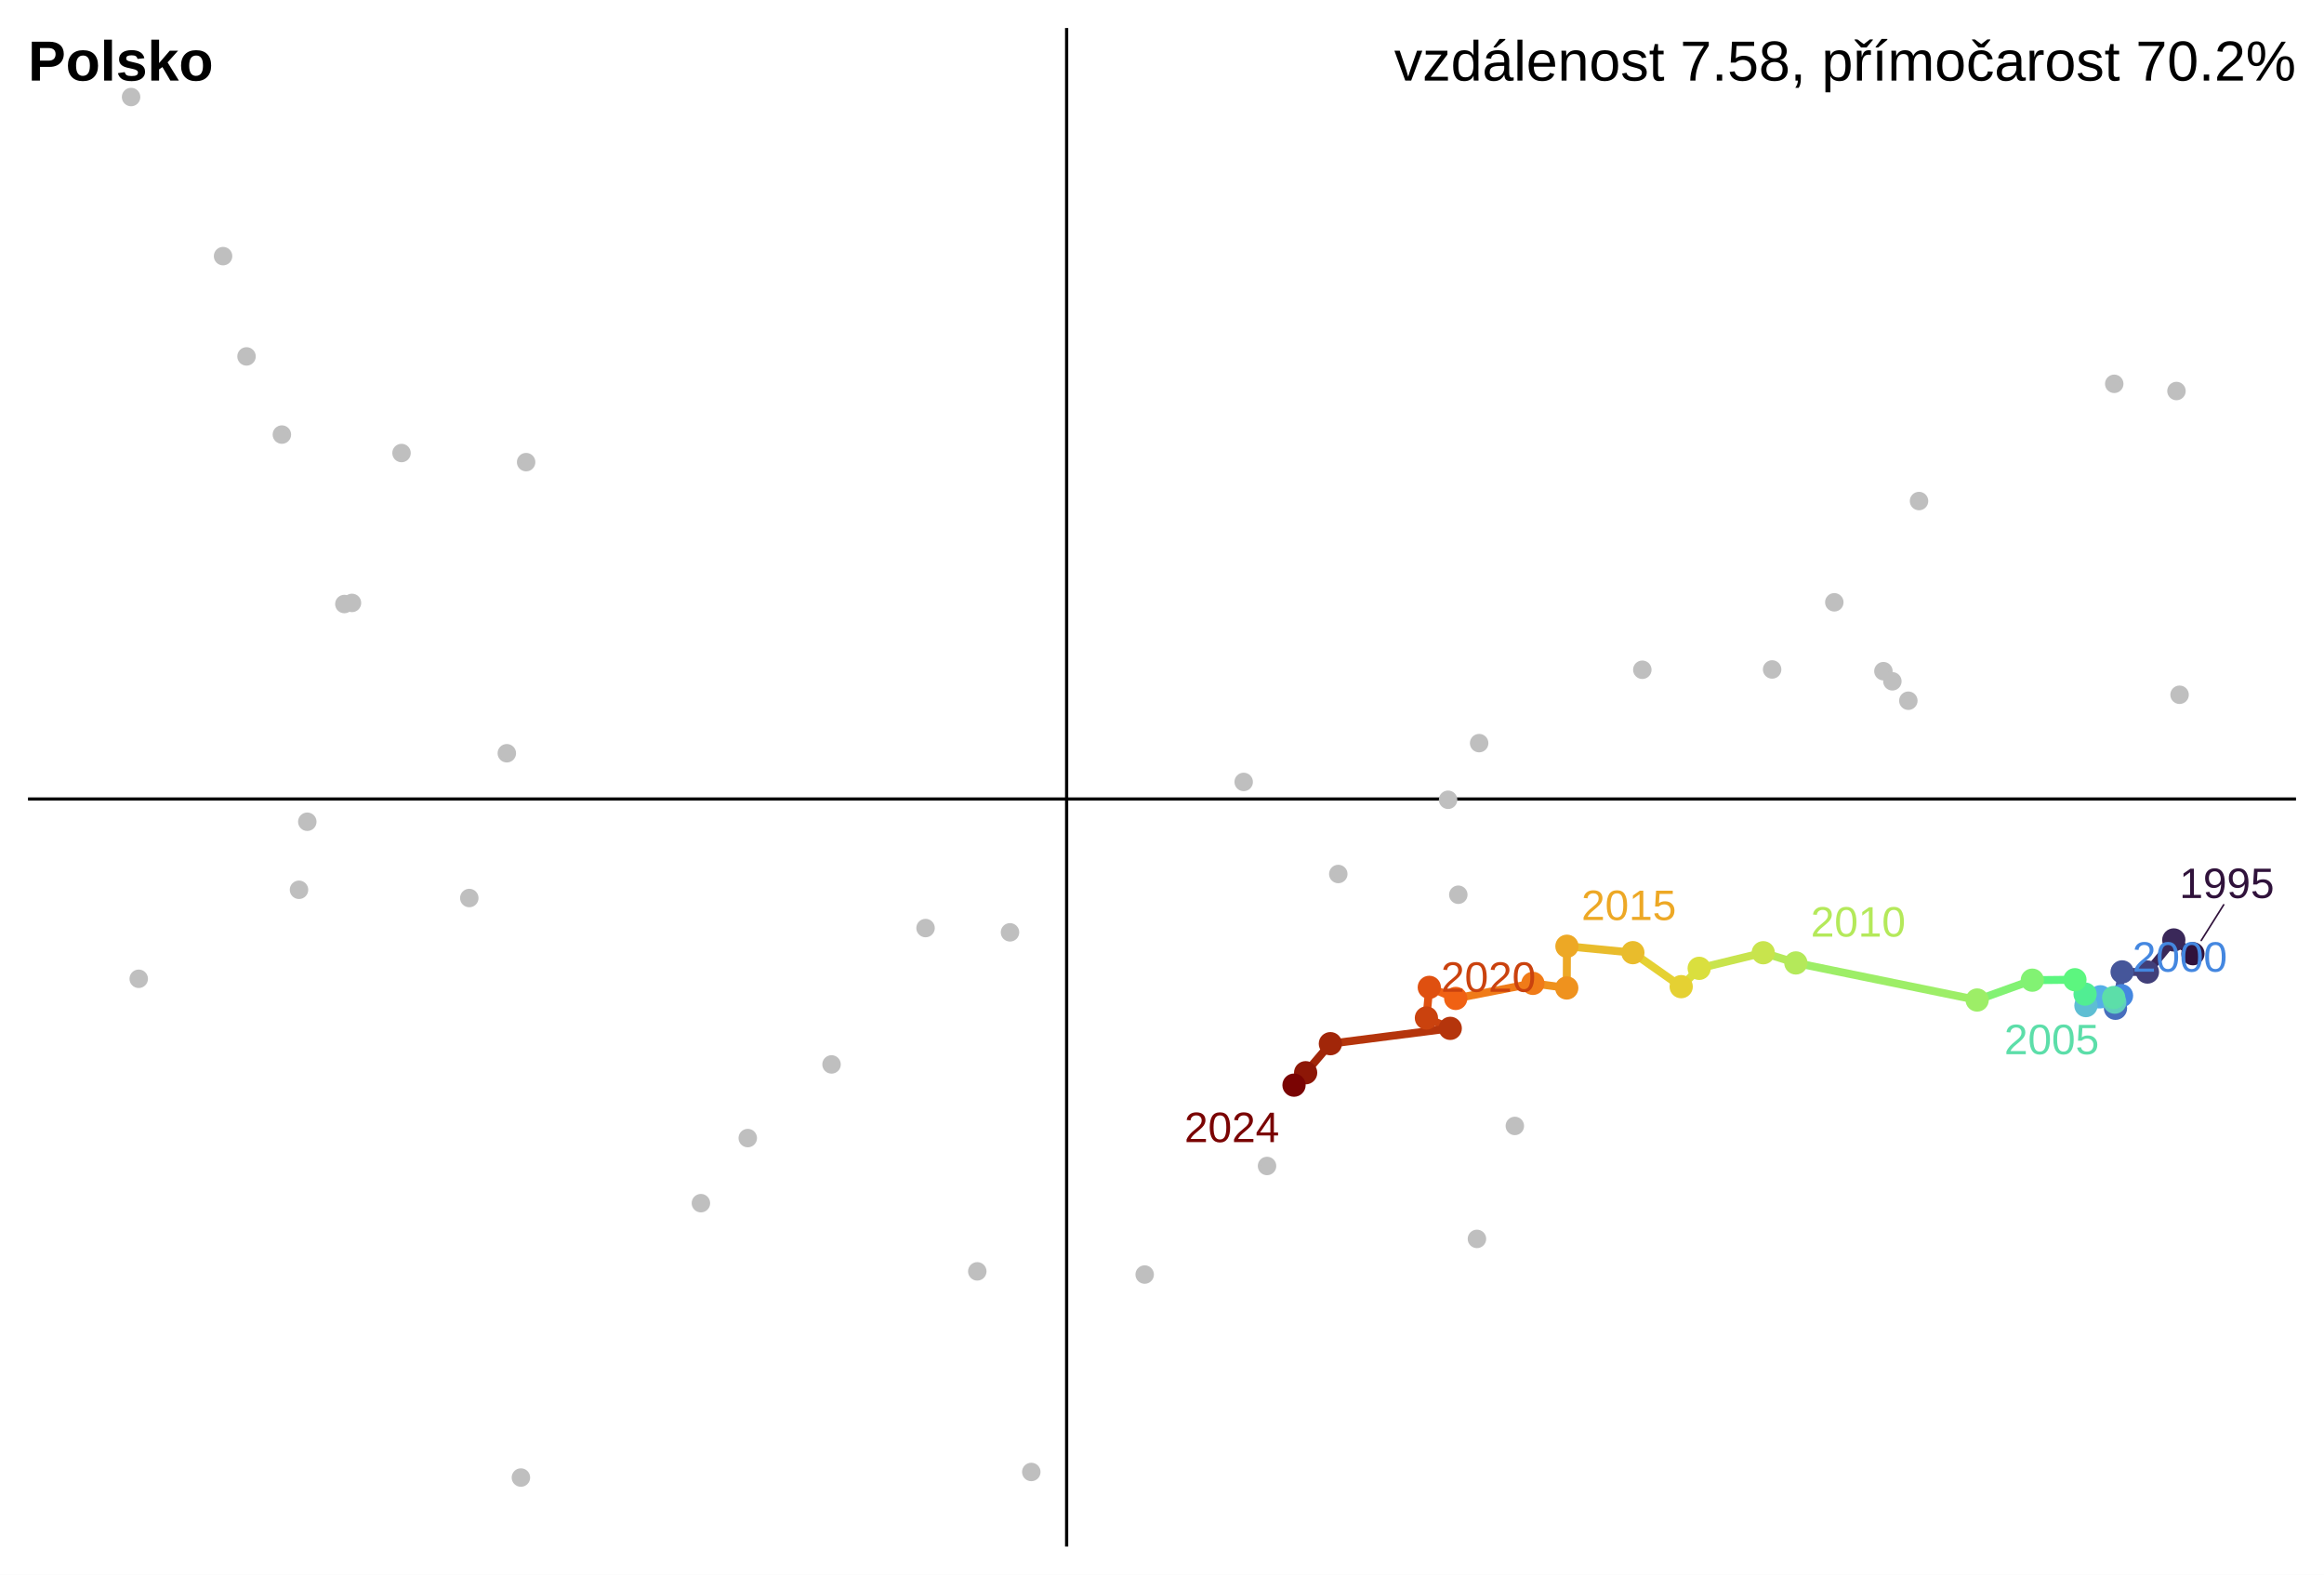
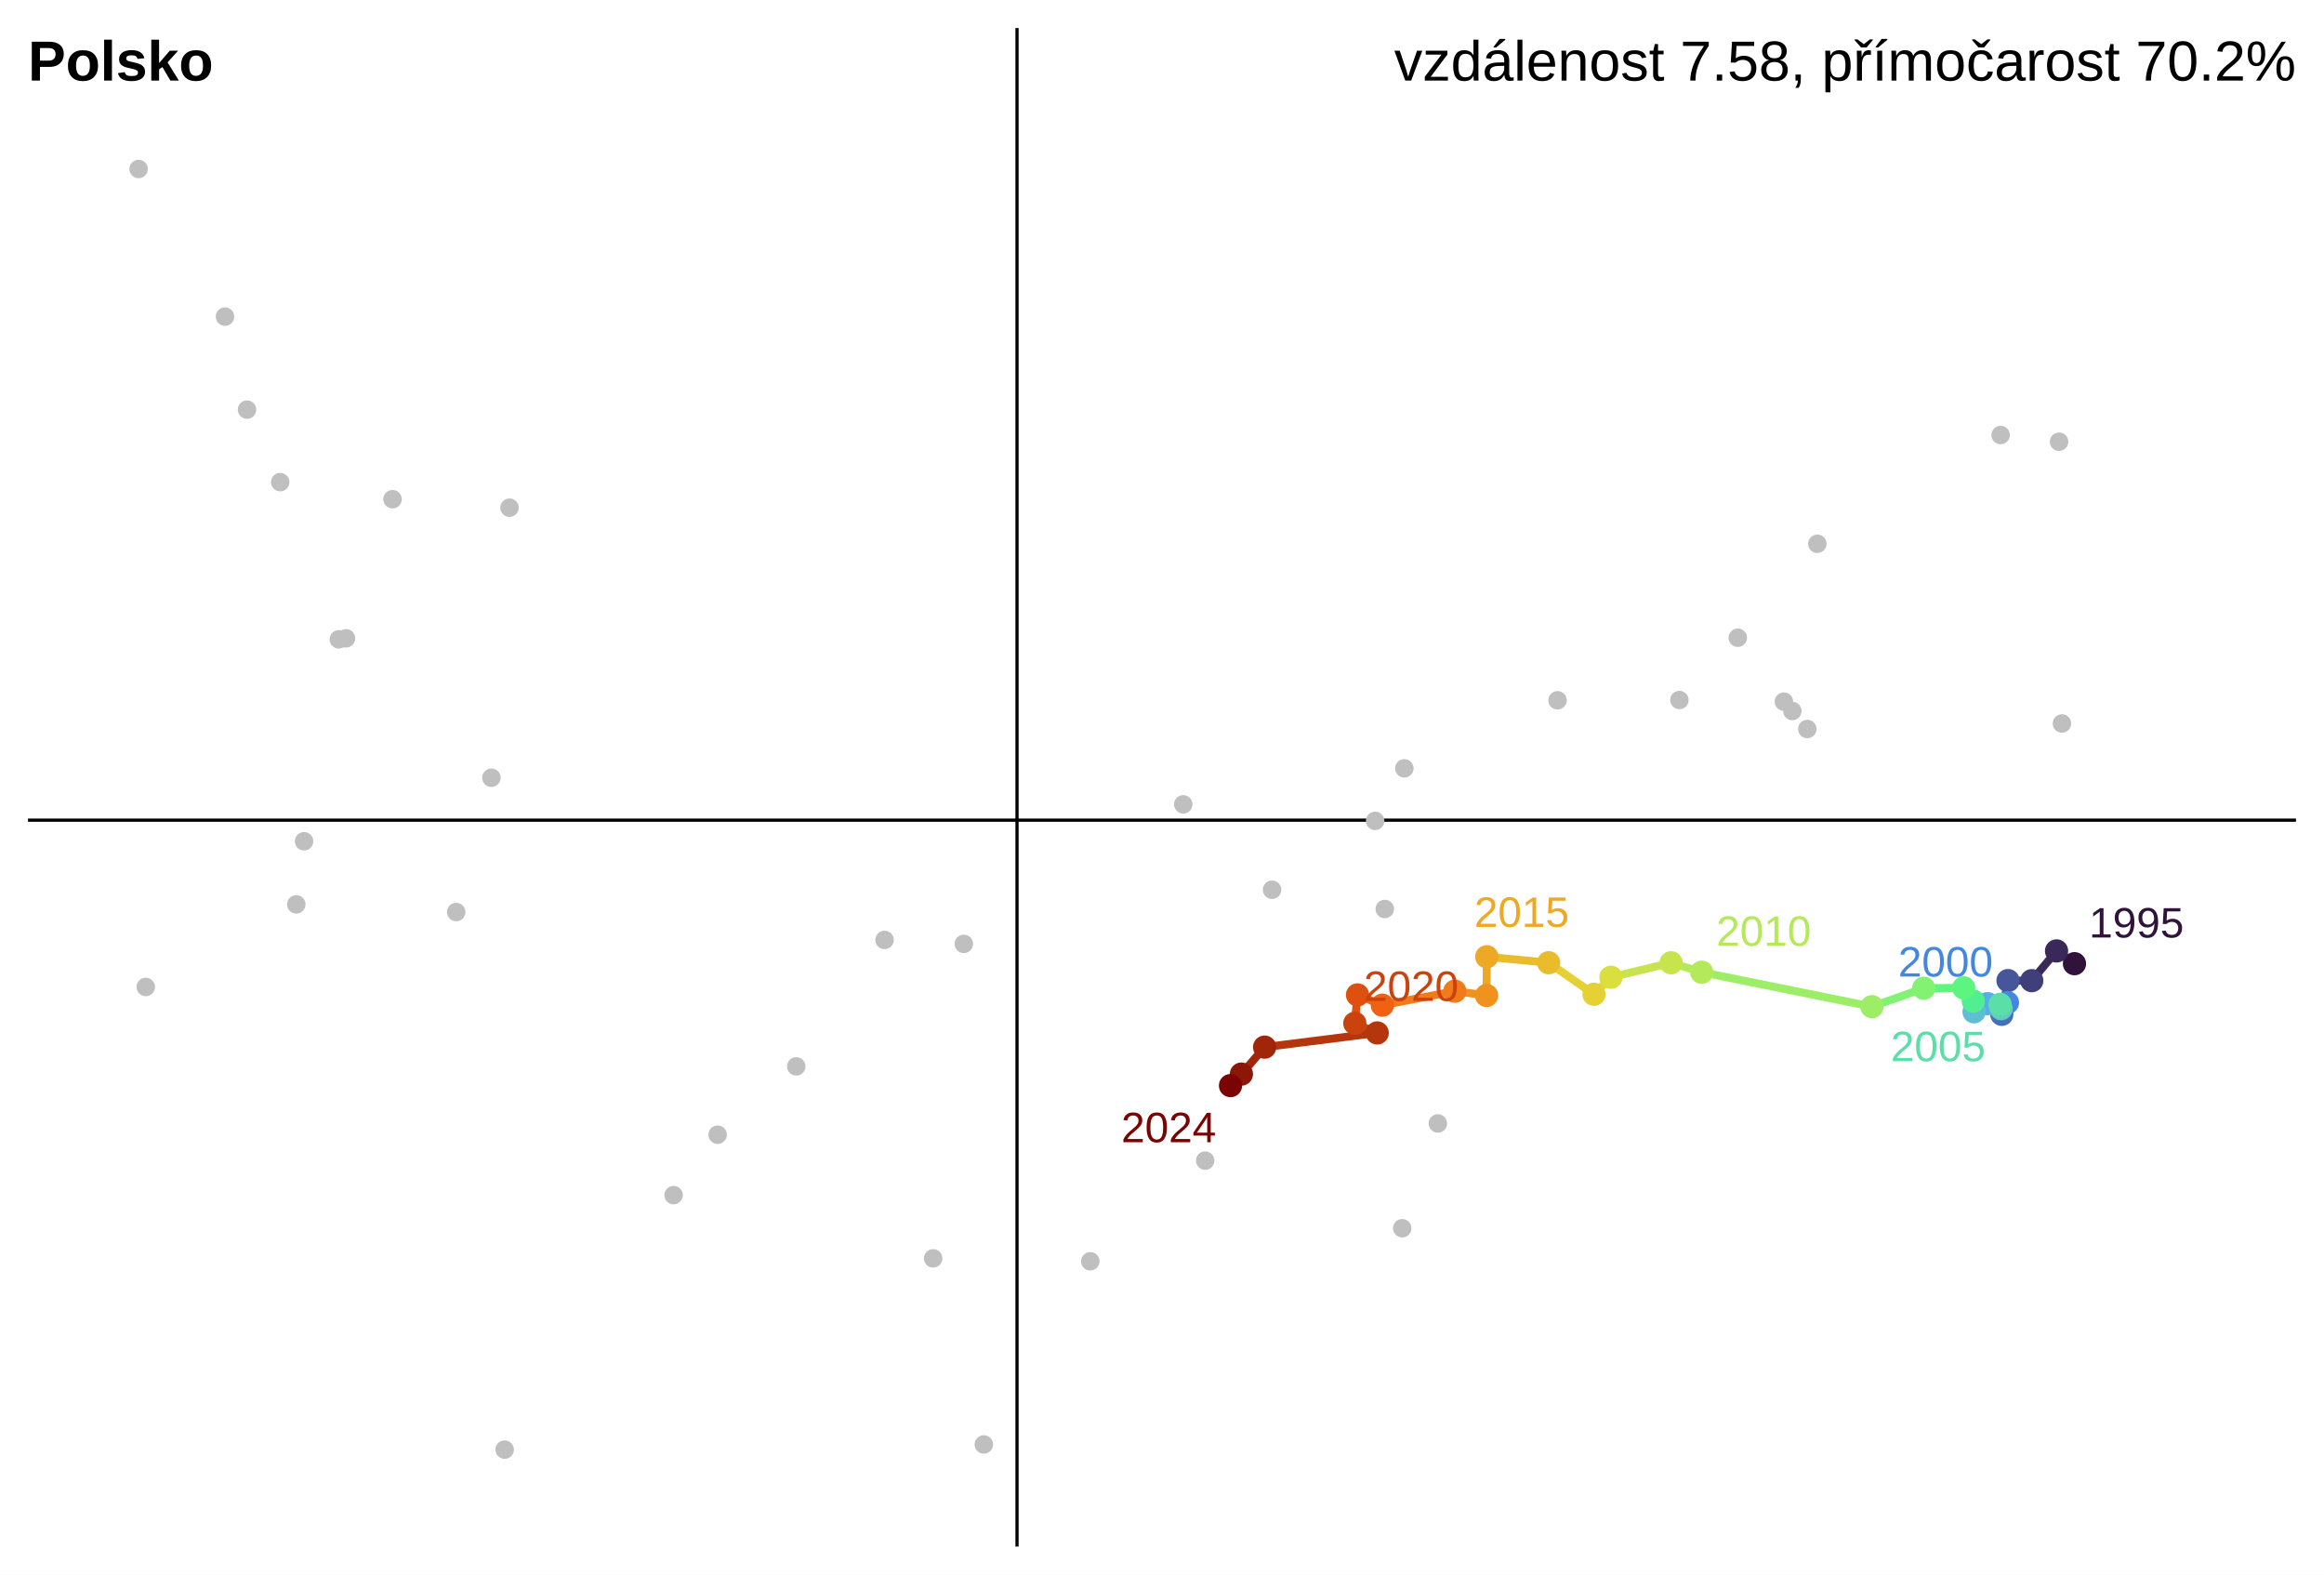
<svg xmlns="http://www.w3.org/2000/svg" width="620.00pt" height="420.00pt" viewBox="0 0 620.00 420.00">
  <g class="svglite">
    <defs>
      <style type="text/css">
    .svglite line, .svglite polyline, .svglite polygon, .svglite path, .svglite rect, .svglite circle {
      fill: none;
      stroke: #000000;
      stroke-linecap: round;
      stroke-linejoin: round;
      stroke-miterlimit: 10.00;
    }
    .svglite text {
      white-space: pre;
    }
    .svglite g.glyphgroup path {
      fill: inherit;
      stroke: none;
    }
  </style>
    </defs>
    <rect width="100%" height="100%" style="stroke: none; fill: #FFFFFF;" />
    <defs>
      <clipPath id="cpMC4wMHw2MjAuMDB8MC4wMHw0MjAuMDA=">
        <rect x="0.00" y="0.00" width="620.00" height="420.00" />
      </clipPath>
    </defs>
    <g clip-path="url(#cpMC4wMHw2MjAuMDB8MC4wMHw0MjAuMDA=)">
      <rect x="0.00" y="0.00" width="620.00" height="420.00" style="stroke-width: 1.45; stroke: none; fill: #FFFFFF;" />
    </g>
    <defs>
      <clipPath id="cpNy40N3w2MTIuNTN8Ny40N3w0MTIuNTM=">
        <rect x="7.47" y="7.47" width="605.06" height="405.06" />
      </clipPath>
    </defs>
    <g clip-path="url(#cpNy40N3w2MTIuNTN8Ny40N3w0MTIuNTM=)">
-       <line x1="7.47" y1="213.12" x2="612.53" y2="213.12" style="stroke-width: 0.85; stroke-linecap: butt;" />
-       <line x1="284.56" y1="412.53" x2="284.56" y2="7.47" style="stroke-width: 0.85; stroke-linecap: butt;" />
-       <circle cx="511.96" cy="133.65" r="1.98" style="stroke-width: 0.97; stroke: #BFBFBF; fill: #BFBFBF;" />
-       <circle cx="221.84" cy="283.92" r="1.98" style="stroke-width: 0.97; stroke: #BFBFBF; fill: #BFBFBF;" />
-       <circle cx="489.36" cy="160.66" r="1.98" style="stroke-width: 0.97; stroke: #BFBFBF; fill: #BFBFBF;" />
-       <circle cx="79.77" cy="237.34" r="1.98" style="stroke-width: 0.97; stroke: #BFBFBF; fill: #BFBFBF;" />
-       <circle cx="581.47" cy="185.32" r="1.98" style="stroke-width: 0.97; stroke: #BFBFBF; fill: #BFBFBF;" />
-       <circle cx="394.61" cy="198.22" r="1.98" style="stroke-width: 0.97; stroke: #BFBFBF; fill: #BFBFBF;" />
-       <circle cx="91.87" cy="161.12" r="1.98" style="stroke-width: 0.97; stroke: #BFBFBF; fill: #BFBFBF;" />
-       <circle cx="386.32" cy="213.33" r="1.98" style="stroke-width: 0.97; stroke: #BFBFBF; fill: #BFBFBF;" />
-       <circle cx="275.13" cy="392.63" r="1.98" style="stroke-width: 0.97; stroke: #BFBFBF; fill: #BFBFBF;" />
-       <circle cx="75.20" cy="115.92" r="1.98" style="stroke-width: 0.97; stroke: #BFBFBF; fill: #BFBFBF;" />
-       <circle cx="246.92" cy="247.55" r="1.98" style="stroke-width: 0.97; stroke: #BFBFBF; fill: #BFBFBF;" />
-       <circle cx="93.90" cy="160.82" r="1.98" style="stroke-width: 0.97; stroke: #BFBFBF; fill: #BFBFBF;" />
-       <circle cx="186.99" cy="320.93" r="1.98" style="stroke-width: 0.97; stroke: #BFBFBF; fill: #BFBFBF;" />
-       <circle cx="564.04" cy="102.38" r="1.98" style="stroke-width: 0.97; stroke: #BFBFBF; fill: #BFBFBF;" />
-       <circle cx="138.97" cy="394.12" r="1.98" style="stroke-width: 0.97; stroke: #BFBFBF; fill: #BFBFBF;" />
-       <circle cx="338.02" cy="311.01" r="1.98" style="stroke-width: 0.97; stroke: #BFBFBF; fill: #BFBFBF;" />
-       <circle cx="389.05" cy="238.66" r="1.98" style="stroke-width: 0.97; stroke: #BFBFBF; fill: #BFBFBF;" />
-       <circle cx="34.97" cy="25.88" r="1.98" style="stroke-width: 0.97; stroke: #BFBFBF; fill: #BFBFBF;" />
-       <circle cx="140.36" cy="123.27" r="1.98" style="stroke-width: 0.97; stroke: #BFBFBF; fill: #BFBFBF;" />
-       <circle cx="260.72" cy="339.12" r="1.98" style="stroke-width: 0.97; stroke: #BFBFBF; fill: #BFBFBF;" />
-       <circle cx="357.03" cy="233.13" r="1.98" style="stroke-width: 0.97; stroke: #BFBFBF; fill: #BFBFBF;" />
-       <circle cx="331.79" cy="208.57" r="1.98" style="stroke-width: 0.97; stroke: #BFBFBF; fill: #BFBFBF;" />
-       <circle cx="580.64" cy="104.30" r="1.98" style="stroke-width: 0.97; stroke: #BFBFBF; fill: #BFBFBF;" />
-       <circle cx="438.14" cy="178.65" r="1.98" style="stroke-width: 0.97; stroke: #BFBFBF; fill: #BFBFBF;" />
-       <circle cx="37.01" cy="261.08" r="1.98" style="stroke-width: 0.97; stroke: #BFBFBF; fill: #BFBFBF;" />
-       <circle cx="107.12" cy="120.84" r="1.98" style="stroke-width: 0.97; stroke: #BFBFBF; fill: #BFBFBF;" />
-       <circle cx="59.51" cy="68.32" r="1.98" style="stroke-width: 0.97; stroke: #BFBFBF; fill: #BFBFBF;" />
-       <circle cx="404.13" cy="300.33" r="1.98" style="stroke-width: 0.97; stroke: #BFBFBF; fill: #BFBFBF;" />
-       <circle cx="269.45" cy="248.69" r="1.98" style="stroke-width: 0.97; stroke: #BFBFBF; fill: #BFBFBF;" />
-       <circle cx="472.77" cy="178.57" r="1.98" style="stroke-width: 0.97; stroke: #BFBFBF; fill: #BFBFBF;" />
-       <circle cx="502.46" cy="179.03" r="1.98" style="stroke-width: 0.97; stroke: #BFBFBF; fill: #BFBFBF;" />
-       <circle cx="504.85" cy="181.73" r="1.98" style="stroke-width: 0.97; stroke: #BFBFBF; fill: #BFBFBF;" />
-       <circle cx="394.02" cy="330.46" r="1.98" style="stroke-width: 0.97; stroke: #BFBFBF; fill: #BFBFBF;" />
-       <circle cx="305.38" cy="339.97" r="1.98" style="stroke-width: 0.97; stroke: #BFBFBF; fill: #BFBFBF;" />
-       <circle cx="199.49" cy="303.57" r="1.98" style="stroke-width: 0.97; stroke: #BFBFBF; fill: #BFBFBF;" />
-       <circle cx="65.77" cy="95.07" r="1.98" style="stroke-width: 0.97; stroke: #BFBFBF; fill: #BFBFBF;" />
-       <circle cx="81.98" cy="219.19" r="1.98" style="stroke-width: 0.97; stroke: #BFBFBF; fill: #BFBFBF;" />
-       <circle cx="509.11" cy="186.91" r="1.98" style="stroke-width: 0.97; stroke: #BFBFBF; fill: #BFBFBF;" />
-       <circle cx="125.20" cy="239.54" r="1.98" style="stroke-width: 0.97; stroke: #BFBFBF; fill: #BFBFBF;" />
-       <circle cx="135.21" cy="200.92" r="1.98" style="stroke-width: 0.97; stroke: #BFBFBF; fill: #BFBFBF;" />
-       <line x1="585.03" y1="254.39" x2="579.93" y2="250.72" style="stroke-width: 2.13; stroke: #30123B; stroke-linecap: butt;" />
-       <line x1="579.93" y1="250.72" x2="572.90" y2="259.28" style="stroke-width: 2.13; stroke: #3A2859; stroke-linecap: butt;" />
-       <line x1="572.90" y1="259.28" x2="566.14" y2="259.24" style="stroke-width: 2.13; stroke: #413F79; stroke-linecap: butt;" />
-       <line x1="566.14" y1="259.24" x2="564.37" y2="268.95" style="stroke-width: 2.13; stroke: #45569A; stroke-linecap: butt;" />
-       <line x1="564.37" y1="268.95" x2="565.98" y2="265.59" style="stroke-width: 2.13; stroke: #476EBD; stroke-linecap: butt;" />
-       <line x1="565.98" y1="265.59" x2="556.78" y2="267.34" style="stroke-width: 2.13; stroke: #4487E0; stroke-linecap: butt;" />
-       <line x1="556.78" y1="267.34" x2="560.34" y2="265.88" style="stroke-width: 2.13; stroke: #439EFA; stroke-linecap: butt;" />
-       <line x1="560.34" y1="265.88" x2="556.49" y2="268.23" style="stroke-width: 2.13; stroke: #55AEE7; stroke-linecap: butt;" />
-       <line x1="556.49" y1="268.23" x2="564.18" y2="267.31" style="stroke-width: 2.13; stroke: #5EBED3; stroke-linecap: butt;" />
-       <line x1="564.18" y1="267.31" x2="563.89" y2="266.08" style="stroke-width: 2.13; stroke: #60CEBE; stroke-linecap: butt;" />
-       <line x1="563.89" y1="266.08" x2="556.26" y2="265.16" style="stroke-width: 2.13; stroke: #5CDEA9; stroke-linecap: butt;" />
-       <line x1="556.26" y1="265.16" x2="553.55" y2="261.33" style="stroke-width: 2.13; stroke: #51EE93; stroke-linecap: butt;" />
-       <line x1="553.55" y1="261.33" x2="542.18" y2="261.45" style="stroke-width: 2.13; stroke: #5CF67F; stroke-linecap: butt;" />
-       <line x1="542.18" y1="261.45" x2="527.47" y2="266.74" style="stroke-width: 2.13; stroke: #82F273; stroke-linecap: butt;" />
-       <line x1="527.47" y1="266.74" x2="479.10" y2="256.85" style="stroke-width: 2.13; stroke: #9DEE67; stroke-linecap: butt;" />
-       <line x1="479.10" y1="256.85" x2="470.40" y2="254.13" style="stroke-width: 2.13; stroke: #B4E95A; stroke-linecap: butt;" />
-       <line x1="470.40" y1="254.13" x2="453.31" y2="258.29" style="stroke-width: 2.13; stroke: #C8E44D; stroke-linecap: butt;" />
-       <line x1="453.31" y1="258.29" x2="448.51" y2="263.18" style="stroke-width: 2.13; stroke: #DADF3E; stroke-linecap: butt;" />
-       <line x1="448.51" y1="263.18" x2="435.62" y2="254.11" style="stroke-width: 2.13; stroke: #E5D133; stroke-linecap: butt;" />
-       <line x1="435.62" y1="254.11" x2="418.03" y2="252.40" style="stroke-width: 2.13; stroke: #E9BC2C; stroke-linecap: butt;" />
-       <line x1="418.03" y1="252.40" x2="417.98" y2="263.53" style="stroke-width: 2.13; stroke: #EDA825; stroke-linecap: butt;" />
-       <line x1="417.98" y1="263.53" x2="408.95" y2="262.30" style="stroke-width: 2.13; stroke: #EF921E; stroke-linecap: butt;" />
-       <line x1="408.95" y1="262.30" x2="388.36" y2="266.32" style="stroke-width: 2.13; stroke: #F07B18; stroke-linecap: butt;" />
-       <line x1="388.36" y1="266.32" x2="381.31" y2="263.37" style="stroke-width: 2.13; stroke: #F06113; stroke-linecap: butt;" />
-       <line x1="381.31" y1="263.37" x2="380.54" y2="271.53" style="stroke-width: 2.13; stroke: #DF5010; stroke-linecap: butt;" />
-       <line x1="380.54" y1="271.53" x2="386.90" y2="274.30" style="stroke-width: 2.13; stroke: #CA420E; stroke-linecap: butt;" />
-       <line x1="386.90" y1="274.30" x2="354.92" y2="278.39" style="stroke-width: 2.13; stroke: #B5350C; stroke-linecap: butt;" />
-       <line x1="354.92" y1="278.39" x2="348.32" y2="286.14" style="stroke-width: 2.13; stroke: #A12609; stroke-linecap: butt;" />
-       <line x1="348.32" y1="286.14" x2="345.22" y2="289.45" style="stroke-width: 2.13; stroke: #8D1707; stroke-linecap: butt;" />
-       <circle cx="585.03" cy="254.39" r="2.62" style="stroke-width: 0.97; stroke: #30123B; fill: #30123B;" />
-       <circle cx="579.93" cy="250.72" r="2.62" style="stroke-width: 0.97; stroke: #3A2859; fill: #3A2859;" />
-       <circle cx="572.90" cy="259.28" r="2.62" style="stroke-width: 0.97; stroke: #413F79; fill: #413F79;" />
-       <circle cx="566.14" cy="259.24" r="2.62" style="stroke-width: 0.97; stroke: #45569A; fill: #45569A;" />
-       <circle cx="564.37" cy="268.95" r="2.62" style="stroke-width: 0.97; stroke: #476EBD; fill: #476EBD;" />
-       <circle cx="565.98" cy="265.59" r="2.62" style="stroke-width: 0.97; stroke: #4487E0; fill: #4487E0;" />
-       <circle cx="556.78" cy="267.34" r="2.62" style="stroke-width: 0.97; stroke: #439EFA; fill: #439EFA;" />
-       <circle cx="560.34" cy="265.88" r="2.62" style="stroke-width: 0.97; stroke: #55AEE7; fill: #55AEE7;" />
-       <circle cx="556.49" cy="268.23" r="2.62" style="stroke-width: 0.97; stroke: #5EBED3; fill: #5EBED3;" />
-       <circle cx="564.18" cy="267.31" r="2.62" style="stroke-width: 0.97; stroke: #60CEBE; fill: #60CEBE;" />
-       <circle cx="563.89" cy="266.08" r="2.62" style="stroke-width: 0.97; stroke: #5CDEA9; fill: #5CDEA9;" />
-       <circle cx="556.26" cy="265.16" r="2.62" style="stroke-width: 0.97; stroke: #51EE93; fill: #51EE93;" />
-       <circle cx="553.55" cy="261.33" r="2.62" style="stroke-width: 0.97; stroke: #5CF67F; fill: #5CF67F;" />
-       <circle cx="542.18" cy="261.45" r="2.62" style="stroke-width: 0.97; stroke: #82F273; fill: #82F273;" />
-       <circle cx="527.47" cy="266.74" r="2.62" style="stroke-width: 0.97; stroke: #9DEE67; fill: #9DEE67;" />
-       <circle cx="479.10" cy="256.85" r="2.62" style="stroke-width: 0.97; stroke: #B4E95A; fill: #B4E95A;" />
-       <circle cx="470.40" cy="254.13" r="2.62" style="stroke-width: 0.97; stroke: #C8E44D; fill: #C8E44D;" />
-       <circle cx="453.31" cy="258.29" r="2.62" style="stroke-width: 0.97; stroke: #DADF3E; fill: #DADF3E;" />
-       <circle cx="448.51" cy="263.18" r="2.62" style="stroke-width: 0.97; stroke: #E5D133; fill: #E5D133;" />
-       <circle cx="435.62" cy="254.11" r="2.62" style="stroke-width: 0.97; stroke: #E9BC2C; fill: #E9BC2C;" />
-       <circle cx="418.03" cy="252.40" r="2.62" style="stroke-width: 0.97; stroke: #EDA825; fill: #EDA825;" />
-       <circle cx="417.98" cy="263.53" r="2.62" style="stroke-width: 0.97; stroke: #EF921E; fill: #EF921E;" />
-       <circle cx="408.95" cy="262.30" r="2.62" style="stroke-width: 0.97; stroke: #F07B18; fill: #F07B18;" />
-       <circle cx="388.36" cy="266.32" r="2.62" style="stroke-width: 0.97; stroke: #F06113; fill: #F06113;" />
-       <circle cx="381.31" cy="263.37" r="2.62" style="stroke-width: 0.97; stroke: #DF5010; fill: #DF5010;" />
-       <circle cx="380.54" cy="271.53" r="2.62" style="stroke-width: 0.97; stroke: #CA420E; fill: #CA420E;" />
-       <circle cx="386.90" cy="274.30" r="2.62" style="stroke-width: 0.97; stroke: #B5350C; fill: #B5350C;" />
-       <circle cx="354.92" cy="278.39" r="2.62" style="stroke-width: 0.97; stroke: #A12609; fill: #A12609;" />
-       <circle cx="348.32" cy="286.14" r="2.62" style="stroke-width: 0.97; stroke: #8D1707; fill: #8D1707;" />
-       <circle cx="345.22" cy="289.45" r="2.62" style="stroke-width: 0.97; stroke: #7A0403; fill: #7A0403;" />
-       <line x1="593.24" y1="241.34" x2="587.25" y2="250.86" style="stroke-width: 0.43; stroke: #30123B;" />
-       <text x="594.08" y="239.54" text-anchor="middle" style="font-size: 11.38px;fill: #30123B; font-family: &quot;Arial&quot;;" textLength="25.31px" lengthAdjust="spacingAndGlyphs">1995</text>
-       <text x="581.54" y="259.19" text-anchor="middle" style="font-size: 11.38px;fill: #4487E0; font-family: &quot;Arial&quot;;" textLength="25.31px" lengthAdjust="spacingAndGlyphs">2000</text>
-       <text x="547.35" y="281.20" text-anchor="middle" style="font-size: 11.38px;fill: #5CDEA9; font-family: &quot;Arial&quot;;" textLength="25.31px" lengthAdjust="spacingAndGlyphs">2005</text>
-       <text x="495.72" y="249.83" text-anchor="middle" style="font-size: 11.38px;fill: #B4E95A; font-family: &quot;Arial&quot;;" textLength="25.31px" lengthAdjust="spacingAndGlyphs">2010</text>
-       <text x="434.54" y="245.41" text-anchor="middle" style="font-size: 11.38px;fill: #EDA825; font-family: &quot;Arial&quot;;" textLength="25.31px" lengthAdjust="spacingAndGlyphs">2015</text>
-       <text x="397.08" y="264.55" text-anchor="middle" style="font-size: 11.38px;fill: #CA420E; font-family: &quot;Arial&quot;;" textLength="25.31px" lengthAdjust="spacingAndGlyphs">2020</text>
-       <text x="328.63" y="304.64" text-anchor="middle" style="font-size: 11.38px;fill: #7A0403; font-family: &quot;Arial&quot;;" textLength="25.31px" lengthAdjust="spacingAndGlyphs">2024</text>
+       <line x1="7.47" y1="218.77" x2="612.53" y2="218.77" style="stroke-width: 0.85; stroke-linecap: butt;" />
+       <line x1="271.32" y1="412.53" x2="271.32" y2="7.47" style="stroke-width: 0.85; stroke-linecap: butt;" />
+       <circle cx="484.83" cy="145.05" r="1.98" style="stroke-width: 0.97; stroke: #BFBFBF; fill: #BFBFBF;" />
+       <circle cx="212.43" cy="284.44" r="1.98" style="stroke-width: 0.97; stroke: #BFBFBF; fill: #BFBFBF;" />
+       <circle cx="463.61" cy="170.11" r="1.98" style="stroke-width: 0.97; stroke: #BFBFBF; fill: #BFBFBF;" />
+       <circle cx="79.04" cy="241.23" r="1.98" style="stroke-width: 0.97; stroke: #BFBFBF; fill: #BFBFBF;" />
+       <circle cx="550.09" cy="192.98" r="1.98" style="stroke-width: 0.97; stroke: #BFBFBF; fill: #BFBFBF;" />
+       <circle cx="374.65" cy="204.95" r="1.98" style="stroke-width: 0.97; stroke: #BFBFBF; fill: #BFBFBF;" />
+       <circle cx="90.40" cy="170.54" r="1.98" style="stroke-width: 0.97; stroke: #BFBFBF; fill: #BFBFBF;" />
+       <circle cx="366.86" cy="218.96" r="1.98" style="stroke-width: 0.97; stroke: #BFBFBF; fill: #BFBFBF;" />
+       <circle cx="262.47" cy="385.29" r="1.98" style="stroke-width: 0.97; stroke: #BFBFBF; fill: #BFBFBF;" />
+       <circle cx="74.75" cy="128.60" r="1.98" style="stroke-width: 0.97; stroke: #BFBFBF; fill: #BFBFBF;" />
+       <circle cx="235.98" cy="250.71" r="1.98" style="stroke-width: 0.97; stroke: #BFBFBF; fill: #BFBFBF;" />
+       <circle cx="92.31" cy="170.26" r="1.98" style="stroke-width: 0.97; stroke: #BFBFBF; fill: #BFBFBF;" />
+       <circle cx="179.71" cy="318.78" r="1.98" style="stroke-width: 0.97; stroke: #BFBFBF; fill: #BFBFBF;" />
+       <circle cx="533.73" cy="116.04" r="1.98" style="stroke-width: 0.97; stroke: #BFBFBF; fill: #BFBFBF;" />
+       <circle cx="134.63" cy="386.67" r="1.98" style="stroke-width: 0.97; stroke: #BFBFBF; fill: #BFBFBF;" />
+       <circle cx="321.52" cy="309.58" r="1.98" style="stroke-width: 0.97; stroke: #BFBFBF; fill: #BFBFBF;" />
+       <circle cx="369.43" cy="242.46" r="1.98" style="stroke-width: 0.97; stroke: #BFBFBF; fill: #BFBFBF;" />
+       <circle cx="36.98" cy="45.08" r="1.98" style="stroke-width: 0.97; stroke: #BFBFBF; fill: #BFBFBF;" />
+       <circle cx="135.93" cy="135.42" r="1.98" style="stroke-width: 0.97; stroke: #BFBFBF; fill: #BFBFBF;" />
+       <circle cx="248.94" cy="335.65" r="1.98" style="stroke-width: 0.97; stroke: #BFBFBF; fill: #BFBFBF;" />
+       <circle cx="339.36" cy="237.33" r="1.98" style="stroke-width: 0.97; stroke: #BFBFBF; fill: #BFBFBF;" />
+       <circle cx="315.67" cy="214.55" r="1.98" style="stroke-width: 0.97; stroke: #BFBFBF; fill: #BFBFBF;" />
+       <circle cx="549.32" cy="117.82" r="1.98" style="stroke-width: 0.97; stroke: #BFBFBF; fill: #BFBFBF;" />
+       <circle cx="415.52" cy="186.80" r="1.98" style="stroke-width: 0.97; stroke: #BFBFBF; fill: #BFBFBF;" />
+       <circle cx="38.89" cy="263.26" r="1.98" style="stroke-width: 0.97; stroke: #BFBFBF; fill: #BFBFBF;" />
+       <circle cx="104.72" cy="133.16" r="1.98" style="stroke-width: 0.97; stroke: #BFBFBF; fill: #BFBFBF;" />
+       <circle cx="60.02" cy="84.45" r="1.98" style="stroke-width: 0.97; stroke: #BFBFBF; fill: #BFBFBF;" />
+       <circle cx="383.59" cy="299.67" r="1.98" style="stroke-width: 0.97; stroke: #BFBFBF; fill: #BFBFBF;" />
+       <circle cx="257.13" cy="251.77" r="1.98" style="stroke-width: 0.97; stroke: #BFBFBF; fill: #BFBFBF;" />
+       <circle cx="448.03" cy="186.72" r="1.98" style="stroke-width: 0.97; stroke: #BFBFBF; fill: #BFBFBF;" />
+       <circle cx="475.91" cy="187.15" r="1.98" style="stroke-width: 0.97; stroke: #BFBFBF; fill: #BFBFBF;" />
+       <circle cx="478.16" cy="189.65" r="1.98" style="stroke-width: 0.97; stroke: #BFBFBF; fill: #BFBFBF;" />
+       <circle cx="374.09" cy="327.62" r="1.98" style="stroke-width: 0.97; stroke: #BFBFBF; fill: #BFBFBF;" />
+       <circle cx="290.87" cy="336.43" r="1.98" style="stroke-width: 0.97; stroke: #BFBFBF; fill: #BFBFBF;" />
+       <circle cx="191.45" cy="302.67" r="1.98" style="stroke-width: 0.97; stroke: #BFBFBF; fill: #BFBFBF;" />
+       <circle cx="65.90" cy="109.26" r="1.98" style="stroke-width: 0.97; stroke: #BFBFBF; fill: #BFBFBF;" />
+       <circle cx="81.12" cy="224.40" r="1.98" style="stroke-width: 0.97; stroke: #BFBFBF; fill: #BFBFBF;" />
+       <circle cx="482.15" cy="194.45" r="1.98" style="stroke-width: 0.97; stroke: #BFBFBF; fill: #BFBFBF;" />
+       <circle cx="121.70" cy="243.28" r="1.98" style="stroke-width: 0.97; stroke: #BFBFBF; fill: #BFBFBF;" />
+       <circle cx="131.10" cy="207.45" r="1.98" style="stroke-width: 0.97; stroke: #BFBFBF; fill: #BFBFBF;" />
+       <line x1="553.43" y1="257.05" x2="548.65" y2="253.65" style="stroke-width: 2.13; stroke: #30123B; stroke-linecap: butt;" />
+       <line x1="548.65" y1="253.65" x2="542.04" y2="261.58" style="stroke-width: 2.13; stroke: #3A2859; stroke-linecap: butt;" />
+       <line x1="542.04" y1="261.58" x2="535.70" y2="261.56" style="stroke-width: 2.13; stroke: #413F79; stroke-linecap: butt;" />
+       <line x1="535.70" y1="261.56" x2="534.04" y2="270.56" style="stroke-width: 2.13; stroke: #45569A; stroke-linecap: butt;" />
+       <line x1="534.04" y1="270.56" x2="535.55" y2="267.44" style="stroke-width: 2.13; stroke: #476EBD; stroke-linecap: butt;" />
+       <line x1="535.55" y1="267.44" x2="526.91" y2="269.07" style="stroke-width: 2.13; stroke: #4487E0; stroke-linecap: butt;" />
+       <line x1="526.91" y1="269.07" x2="530.25" y2="267.71" style="stroke-width: 2.13; stroke: #439EFA; stroke-linecap: butt;" />
+       <line x1="530.25" y1="267.71" x2="526.64" y2="269.89" style="stroke-width: 2.13; stroke: #55AEE7; stroke-linecap: butt;" />
+       <line x1="526.64" y1="269.89" x2="533.86" y2="269.04" style="stroke-width: 2.13; stroke: #5EBED3; stroke-linecap: butt;" />
+       <line x1="533.86" y1="269.04" x2="533.58" y2="267.89" style="stroke-width: 2.13; stroke: #60CEBE; stroke-linecap: butt;" />
+       <line x1="533.58" y1="267.89" x2="526.43" y2="267.04" style="stroke-width: 2.13; stroke: #5CDEA9; stroke-linecap: butt;" />
+       <line x1="526.43" y1="267.04" x2="523.88" y2="263.49" style="stroke-width: 2.13; stroke: #51EE93; stroke-linecap: butt;" />
+       <line x1="523.88" y1="263.49" x2="513.21" y2="263.60" style="stroke-width: 2.13; stroke: #5CF67F; stroke-linecap: butt;" />
+       <line x1="513.21" y1="263.60" x2="499.40" y2="268.51" style="stroke-width: 2.13; stroke: #82F273; stroke-linecap: butt;" />
+       <line x1="499.40" y1="268.51" x2="453.98" y2="259.33" style="stroke-width: 2.13; stroke: #9DEE67; stroke-linecap: butt;" />
+       <line x1="453.98" y1="259.33" x2="445.81" y2="256.81" style="stroke-width: 2.13; stroke: #B4E95A; stroke-linecap: butt;" />
+       <line x1="445.81" y1="256.81" x2="429.76" y2="260.67" style="stroke-width: 2.13; stroke: #C8E44D; stroke-linecap: butt;" />
+       <line x1="429.76" y1="260.67" x2="425.25" y2="265.21" style="stroke-width: 2.13; stroke: #DADF3E; stroke-linecap: butt;" />
+       <line x1="425.25" y1="265.21" x2="413.15" y2="256.80" style="stroke-width: 2.13; stroke: #E5D133; stroke-linecap: butt;" />
+       <line x1="413.15" y1="256.80" x2="396.64" y2="255.21" style="stroke-width: 2.13; stroke: #E9BC2C; stroke-linecap: butt;" />
+       <line x1="396.64" y1="255.21" x2="396.59" y2="265.53" style="stroke-width: 2.13; stroke: #EDA825; stroke-linecap: butt;" />
+       <line x1="396.59" y1="265.53" x2="388.12" y2="264.39" style="stroke-width: 2.13; stroke: #EF921E; stroke-linecap: butt;" />
+       <line x1="388.12" y1="264.39" x2="368.78" y2="268.12" style="stroke-width: 2.13; stroke: #F07B18; stroke-linecap: butt;" />
+       <line x1="368.78" y1="268.12" x2="362.16" y2="265.38" style="stroke-width: 2.13; stroke: #F06113; stroke-linecap: butt;" />
+       <line x1="362.16" y1="265.38" x2="361.44" y2="272.95" style="stroke-width: 2.13; stroke: #DF5010; stroke-linecap: butt;" />
+       <line x1="361.44" y1="272.95" x2="367.41" y2="275.52" style="stroke-width: 2.13; stroke: #CA420E; stroke-linecap: butt;" />
+       <line x1="367.41" y1="275.52" x2="337.38" y2="279.31" style="stroke-width: 2.13; stroke: #B5350C; stroke-linecap: butt;" />
+       <line x1="337.38" y1="279.31" x2="331.18" y2="286.50" style="stroke-width: 2.13; stroke: #A12609; stroke-linecap: butt;" />
+       <line x1="331.18" y1="286.50" x2="328.28" y2="289.57" style="stroke-width: 2.13; stroke: #8D1707; stroke-linecap: butt;" />
+       <circle cx="553.43" cy="257.05" r="2.62" style="stroke-width: 0.97; stroke: #30123B; fill: #30123B;" />
+       <circle cx="548.65" cy="253.65" r="2.62" style="stroke-width: 0.97; stroke: #3A2859; fill: #3A2859;" />
+       <circle cx="542.04" cy="261.58" r="2.62" style="stroke-width: 0.97; stroke: #413F79; fill: #413F79;" />
+       <circle cx="535.70" cy="261.56" r="2.62" style="stroke-width: 0.97; stroke: #45569A; fill: #45569A;" />
+       <circle cx="534.04" cy="270.56" r="2.62" style="stroke-width: 0.97; stroke: #476EBD; fill: #476EBD;" />
+       <circle cx="535.55" cy="267.44" r="2.62" style="stroke-width: 0.97; stroke: #4487E0; fill: #4487E0;" />
+       <circle cx="526.91" cy="269.07" r="2.62" style="stroke-width: 0.97; stroke: #439EFA; fill: #439EFA;" />
+       <circle cx="530.25" cy="267.71" r="2.62" style="stroke-width: 0.97; stroke: #55AEE7; fill: #55AEE7;" />
+       <circle cx="526.64" cy="269.89" r="2.62" style="stroke-width: 0.97; stroke: #5EBED3; fill: #5EBED3;" />
+       <circle cx="533.86" cy="269.04" r="2.62" style="stroke-width: 0.97; stroke: #60CEBE; fill: #60CEBE;" />
+       <circle cx="533.58" cy="267.89" r="2.62" style="stroke-width: 0.97; stroke: #5CDEA9; fill: #5CDEA9;" />
+       <circle cx="526.43" cy="267.04" r="2.62" style="stroke-width: 0.97; stroke: #51EE93; fill: #51EE93;" />
+       <circle cx="523.88" cy="263.49" r="2.62" style="stroke-width: 0.97; stroke: #5CF67F; fill: #5CF67F;" />
+       <circle cx="513.21" cy="263.60" r="2.62" style="stroke-width: 0.97; stroke: #82F273; fill: #82F273;" />
+       <circle cx="499.40" cy="268.51" r="2.62" style="stroke-width: 0.97; stroke: #9DEE67; fill: #9DEE67;" />
+       <circle cx="453.98" cy="259.33" r="2.62" style="stroke-width: 0.97; stroke: #B4E95A; fill: #B4E95A;" />
+       <circle cx="445.81" cy="256.81" r="2.62" style="stroke-width: 0.97; stroke: #C8E44D; fill: #C8E44D;" />
+       <circle cx="429.76" cy="260.67" r="2.62" style="stroke-width: 0.97; stroke: #DADF3E; fill: #DADF3E;" />
+       <circle cx="425.25" cy="265.21" r="2.62" style="stroke-width: 0.97; stroke: #E5D133; fill: #E5D133;" />
+       <circle cx="413.15" cy="256.80" r="2.62" style="stroke-width: 0.97; stroke: #E9BC2C; fill: #E9BC2C;" />
+       <circle cx="396.64" cy="255.21" r="2.62" style="stroke-width: 0.97; stroke: #EDA825; fill: #EDA825;" />
+       <circle cx="396.59" cy="265.53" r="2.62" style="stroke-width: 0.97; stroke: #EF921E; fill: #EF921E;" />
+       <circle cx="388.12" cy="264.39" r="2.62" style="stroke-width: 0.97; stroke: #F07B18; fill: #F07B18;" />
+       <circle cx="368.78" cy="268.12" r="2.62" style="stroke-width: 0.97; stroke: #F06113; fill: #F06113;" />
+       <circle cx="362.16" cy="265.38" r="2.62" style="stroke-width: 0.97; stroke: #DF5010; fill: #DF5010;" />
+       <circle cx="361.44" cy="272.95" r="2.62" style="stroke-width: 0.97; stroke: #CA420E; fill: #CA420E;" />
+       <circle cx="367.41" cy="275.52" r="2.62" style="stroke-width: 0.97; stroke: #B5350C; fill: #B5350C;" />
+       <circle cx="337.38" cy="279.31" r="2.62" style="stroke-width: 0.97; stroke: #A12609; fill: #A12609;" />
+       <circle cx="331.18" cy="286.50" r="2.62" style="stroke-width: 0.97; stroke: #8D1707; fill: #8D1707;" />
+       <circle cx="328.28" cy="289.57" r="2.62" style="stroke-width: 0.97; stroke: #7A0403; fill: #7A0403;" />
+       <text x="569.97" y="250.07" text-anchor="middle" style="font-size: 11.38px;fill: #30123B; font-family: &quot;Arial&quot;;" textLength="25.31px" lengthAdjust="spacingAndGlyphs">1995</text>
+       <text x="519.05" y="260.48" text-anchor="middle" style="font-size: 11.38px;fill: #4487E0; font-family: &quot;Arial&quot;;" textLength="25.31px" lengthAdjust="spacingAndGlyphs">2000</text>
+       <text x="517.06" y="283.06" text-anchor="middle" style="font-size: 11.38px;fill: #5CDEA9; font-family: &quot;Arial&quot;;" textLength="25.31px" lengthAdjust="spacingAndGlyphs">2005</text>
+       <text x="470.53" y="252.29" text-anchor="middle" style="font-size: 11.38px;fill: #B4E95A; font-family: &quot;Arial&quot;;" textLength="25.31px" lengthAdjust="spacingAndGlyphs">2010</text>
+       <text x="405.96" y="247.24" text-anchor="middle" style="font-size: 11.38px;fill: #EDA825; font-family: &quot;Arial&quot;;" textLength="25.31px" lengthAdjust="spacingAndGlyphs">2015</text>
+       <text x="376.48" y="266.99" text-anchor="middle" style="font-size: 11.38px;fill: #CA420E; font-family: &quot;Arial&quot;;" textLength="25.31px" lengthAdjust="spacingAndGlyphs">2020</text>
+       <text x="311.78" y="304.67" text-anchor="middle" style="font-size: 11.38px;fill: #7A0403; font-family: &quot;Arial&quot;;" textLength="25.31px" lengthAdjust="spacingAndGlyphs">2024</text>
      <text x="7.47" y="21.50" style="font-size: 15.08px; font-weight: bold; font-family: &quot;Arial&quot;;" textLength="49.44px" lengthAdjust="spacingAndGlyphs">Polsko</text>
      <text x="612.53" y="21.50" text-anchor="end" style="font-size: 15.08px; font-family: &quot;Arial&quot;;" textLength="240.62px" lengthAdjust="spacingAndGlyphs">vzdálenost 7.58, přímočarost 70.2%</text>
    </g>
    <g clip-path="url(#cpMC4wMHw2MjAuMDB8MC4wMHw0MjAuMDA=)">
</g>
  </g>
</svg>
